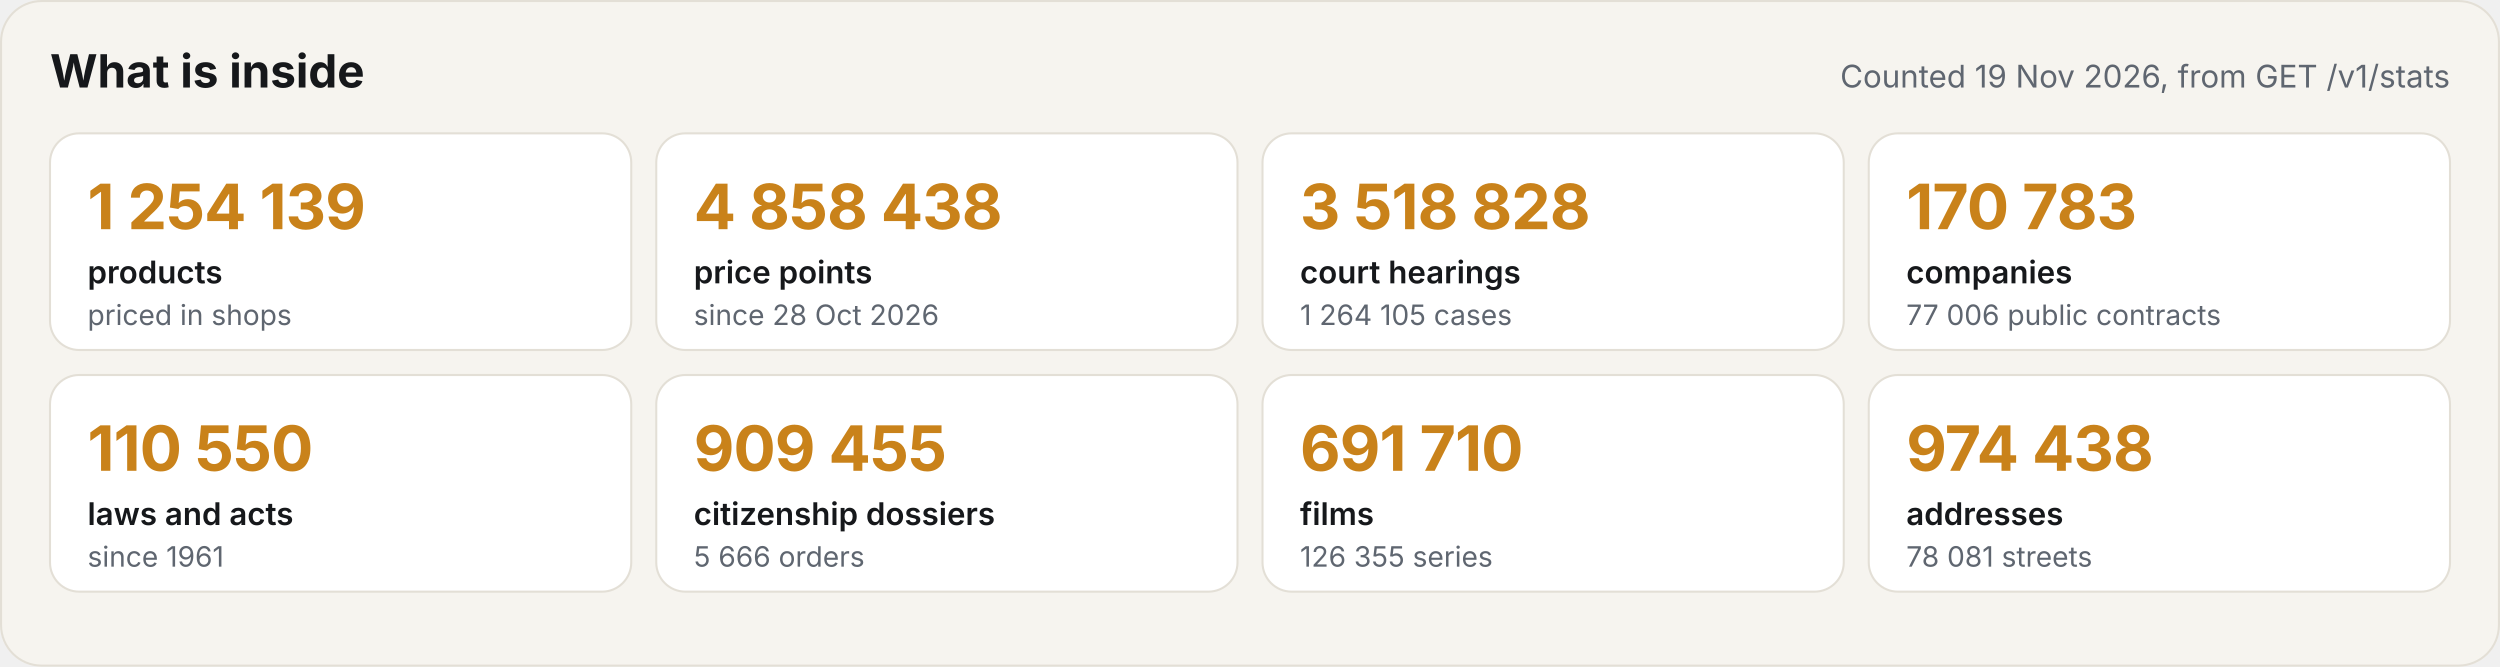
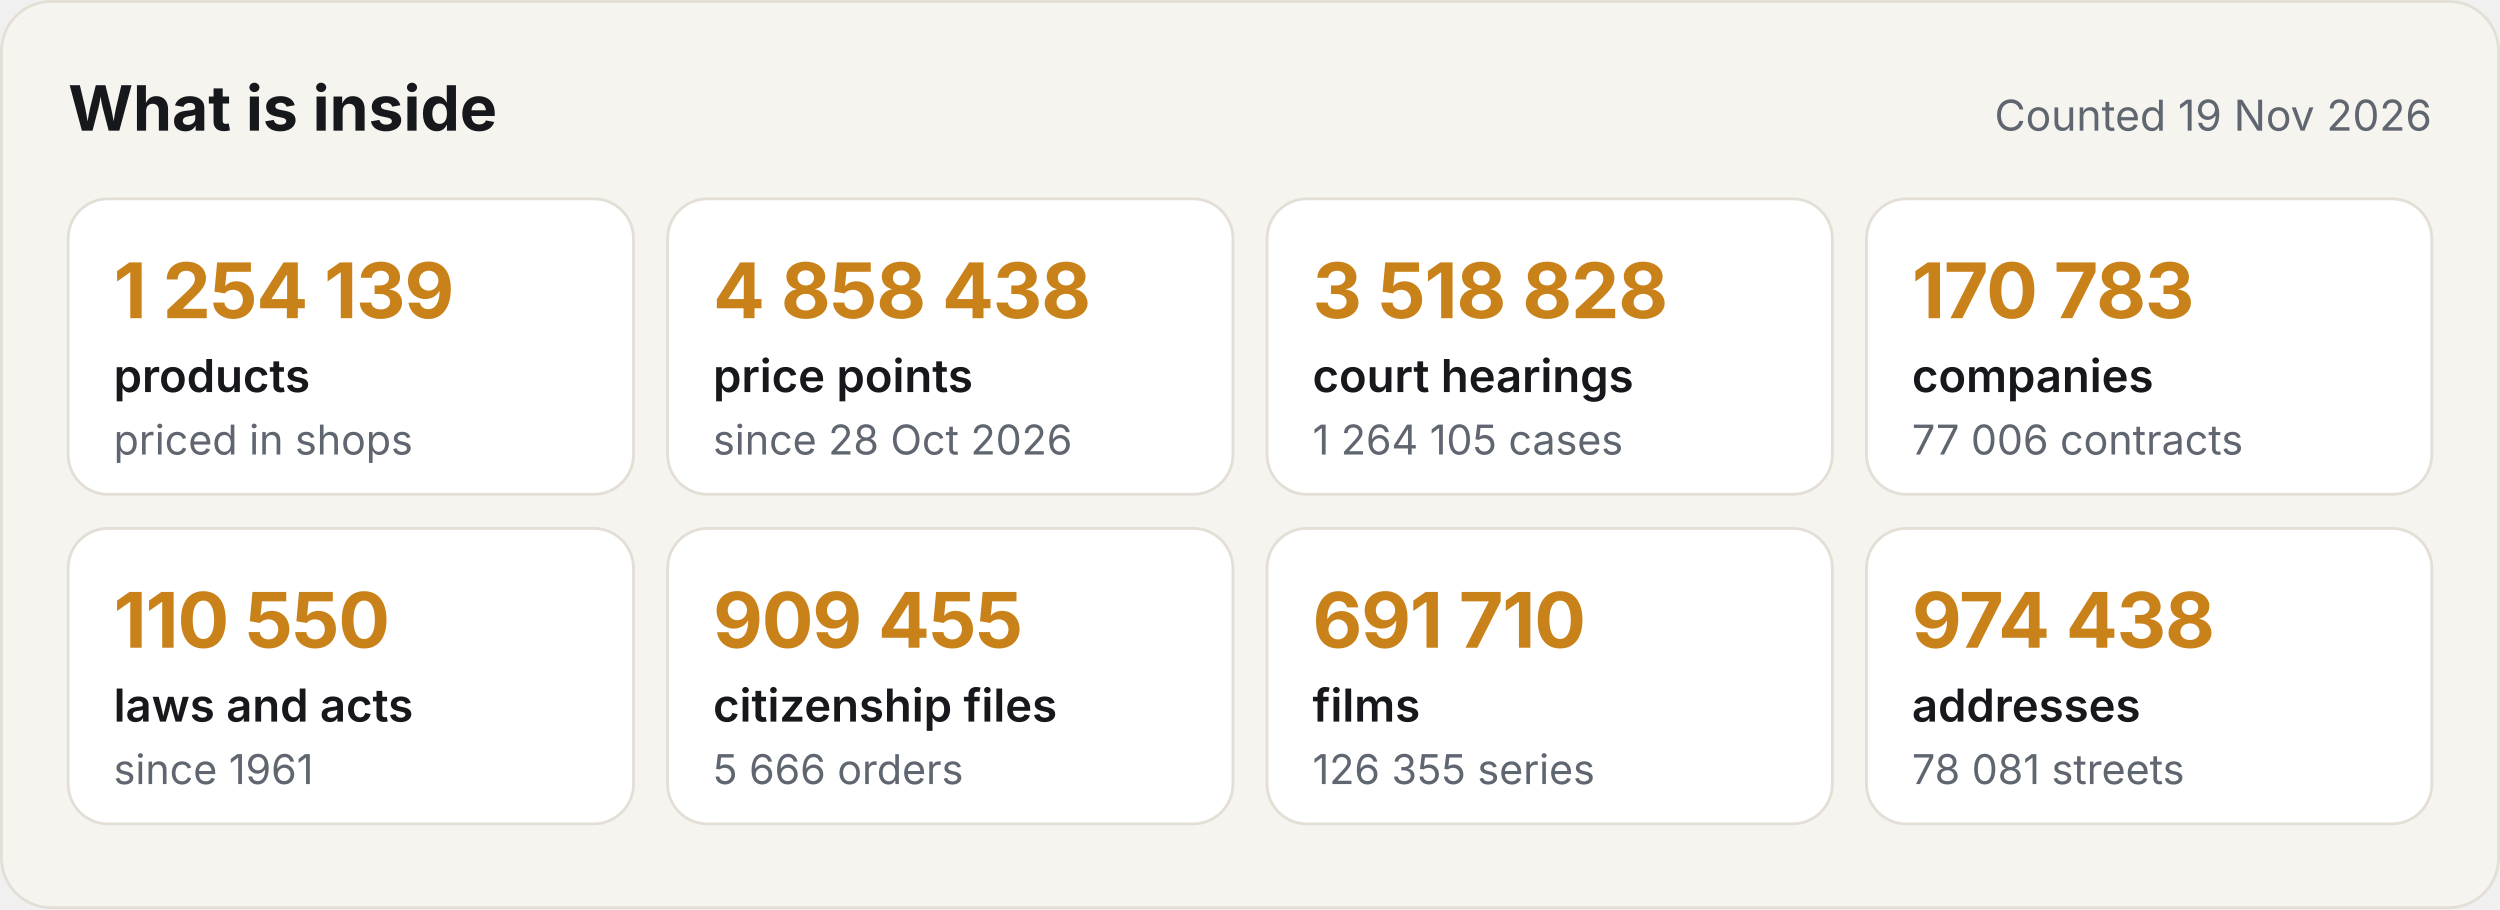
- <svg xmlns="http://www.w3.org/2000/svg" width="1200" height="320" viewBox="0 0 1200 320" role="img" aria-label="What the Satelit API holds">
-   <style>.h{font:700 22px -apple-system,BlinkMacSystemFont,'Segoe UI',Inter,Helvetica,Arial,sans-serif;fill:#16181B}.d{font:400 15px -apple-system,BlinkMacSystemFont,'Segoe UI',Inter,Helvetica,Arial,sans-serif;fill:#5F6670}.v{font:700 30px -apple-system,BlinkMacSystemFont,'Segoe UI',Inter,Helvetica,Arial,sans-serif;fill:#C9821A;letter-spacing:-.4px}.k{font:600 15px -apple-system,BlinkMacSystemFont,'Segoe UI',Inter,Helvetica,Arial,sans-serif;fill:#16181B}.s{font:400 13.5px -apple-system,BlinkMacSystemFont,'Segoe UI',Inter,Helvetica,Arial,sans-serif;fill:#5F6670}
+ <svg xmlns="http://www.w3.org/2000/svg" width="880" height="320" viewBox="0 0 880 320" role="img" aria-label="What the Satelit API holds">
+   <style>.h{font:700 22px -apple-system,BlinkMacSystemFont,'Segoe UI',Inter,Helvetica,Arial,sans-serif;fill:#16181B}.d{font:400 15px -apple-system,BlinkMacSystemFont,'Segoe UI',Inter,Helvetica,Arial,sans-serif;fill:#5F6670}.v{font:700 27px -apple-system,BlinkMacSystemFont,'Segoe UI',Inter,Helvetica,Arial,sans-serif;fill:#C9821A;letter-spacing:-.4px}.k{font:600 16px -apple-system,BlinkMacSystemFont,'Segoe UI',Inter,Helvetica,Arial,sans-serif;fill:#16181B}.s{font:400 14.5px -apple-system,BlinkMacSystemFont,'Segoe UI',Inter,Helvetica,Arial,sans-serif;fill:#5F6670}
.c{animation:in .6s ease-out both}@keyframes in{from{opacity:0;transform:translateY(8px)}to{opacity:1;transform:none}}@media (prefers-reduced-motion:reduce){*{animation:none!important}}</style>
-   <rect width="1200" height="320" rx="20" fill="#F6F4EF" />
-   <rect x=".5" y=".5" width="1199" height="319" rx="19.5" fill="none" stroke="#E3DFD6" />
-   <text x="24" y="42" class="h">What is inside</text>
-   <text x="1176" y="42" class="d" text-anchor="end">Counted 19 Nov 2026, from GET /v1/stats</text>
+   <rect width="880" height="320" rx="18" fill="#F6F4EF" />
+   <rect x=".5" y=".5" width="879" height="319" rx="17.5" fill="none" stroke="#E3DFD6" />
+   <text x="24" y="46" class="h">What is inside</text>
+   <text x="856" y="46" class="d" text-anchor="end">Counted 19 Nov 2026</text>
  <g class="c" style="animation-delay:0.00s">
-     <rect x="24" y="64" width="279" height="104" rx="14" fill="#FFFFFF" stroke="#E3DFD6" />
-     <text x="42" y="110" class="v">1 254 139</text>
-     <text x="42" y="136" class="k">products</text>
-     <text x="42" y="156" class="s">priced in shops</text>
+     <rect x="24" y="70" width="199" height="104" rx="14" fill="#FFFFFF" stroke="#E3DFD6" />
+     <text x="40" y="112" class="v">1 254 139</text>
+     <text x="40" y="138" class="k">products</text>
+     <text x="40" y="160" class="s">priced in shops</text>
  </g>
  <g class="c" style="animation-delay:0.08s">
-     <rect x="315" y="64" width="279" height="104" rx="14" fill="#FFFFFF" stroke="#E3DFD6" />
-     <text x="333" y="110" class="v">4 858 438</text>
-     <text x="333" y="136" class="k">price points</text>
-     <text x="333" y="156" class="s">since 28 Oct 2026</text>
+     <rect x="235" y="70" width="199" height="104" rx="14" fill="#FFFFFF" stroke="#E3DFD6" />
+     <text x="251" y="112" class="v">4 858 438</text>
+     <text x="251" y="138" class="k">price points</text>
+     <text x="251" y="160" class="s">since 28 Oct 2026</text>
  </g>
  <g class="c" style="animation-delay:0.16s">
-     <rect x="606" y="64" width="279" height="104" rx="14" fill="#FFFFFF" stroke="#E3DFD6" />
-     <text x="624" y="110" class="v">3 518 828</text>
-     <text x="624" y="136" class="k">court hearings</text>
-     <text x="624" y="156" class="s">1 264 105 cases</text>
+     <rect x="446" y="70" width="199" height="104" rx="14" fill="#FFFFFF" stroke="#E3DFD6" />
+     <text x="462" y="112" class="v">3 518 828</text>
+     <text x="462" y="138" class="k">court hearings</text>
+     <text x="462" y="160" class="s">1 264 105 cases</text>
  </g>
  <g class="c" style="animation-delay:0.24s">
-     <rect x="897" y="64" width="279" height="104" rx="14" fill="#FFFFFF" stroke="#E3DFD6" />
-     <text x="915" y="110" class="v">170 783</text>
-     <text x="915" y="136" class="k">companies</text>
-     <text x="915" y="156" class="s">77 006 public contracts</text>
+     <rect x="657" y="70" width="199" height="104" rx="14" fill="#FFFFFF" stroke="#E3DFD6" />
+     <text x="673" y="112" class="v">170 783</text>
+     <text x="673" y="138" class="k">companies</text>
+     <text x="673" y="160" class="s">77 006 contracts</text>
  </g>
  <g class="c" style="animation-delay:0.32s">
-     <rect x="24" y="180" width="279" height="104" rx="14" fill="#FFFFFF" stroke="#E3DFD6" />
-     <text x="42" y="226" class="v">110 550</text>
-     <text x="42" y="252" class="k">laws and acts</text>
-     <text x="42" y="272" class="s">since 1961</text>
+     <rect x="24" y="186" width="199" height="104" rx="14" fill="#FFFFFF" stroke="#E3DFD6" />
+     <text x="40" y="228" class="v">110 550</text>
+     <text x="40" y="254" class="k">laws and acts</text>
+     <text x="40" y="276" class="s">since 1961</text>
  </g>
  <g class="c" style="animation-delay:0.40s">
-     <rect x="315" y="180" width="279" height="104" rx="14" fill="#FFFFFF" stroke="#E3DFD6" />
-     <text x="333" y="226" class="v">909 455</text>
-     <text x="333" y="252" class="k">citizenship dossiers</text>
-     <text x="333" y="272" class="s">5 666 orders</text>
+     <rect x="235" y="186" width="199" height="104" rx="14" fill="#FFFFFF" stroke="#E3DFD6" />
+     <text x="251" y="228" class="v">909 455</text>
+     <text x="251" y="254" class="k">citizenship files</text>
+     <text x="251" y="276" class="s">5 666 orders</text>
  </g>
  <g class="c" style="animation-delay:0.48s">
-     <rect x="606" y="180" width="279" height="104" rx="14" fill="#FFFFFF" stroke="#E3DFD6" />
-     <text x="624" y="226" class="v">691 710</text>
-     <text x="624" y="252" class="k">films</text>
-     <text x="624" y="272" class="s">126 355 series</text>
+     <rect x="446" y="186" width="199" height="104" rx="14" fill="#FFFFFF" stroke="#E3DFD6" />
+     <text x="462" y="228" class="v">691 710</text>
+     <text x="462" y="254" class="k">films</text>
+     <text x="462" y="276" class="s">126 355 series</text>
  </g>
  <g class="c" style="animation-delay:0.56s">
-     <rect x="897" y="180" width="279" height="104" rx="14" fill="#FFFFFF" stroke="#E3DFD6" />
-     <text x="915" y="226" class="v">974 438</text>
-     <text x="915" y="252" class="k">addresses</text>
-     <text x="915" y="272" class="s">78 081 streets</text>
+     <rect x="657" y="186" width="199" height="104" rx="14" fill="#FFFFFF" stroke="#E3DFD6" />
+     <text x="673" y="228" class="v">974 438</text>
+     <text x="673" y="254" class="k">addresses</text>
+     <text x="673" y="276" class="s">78 081 streets</text>
  </g>
</svg>
